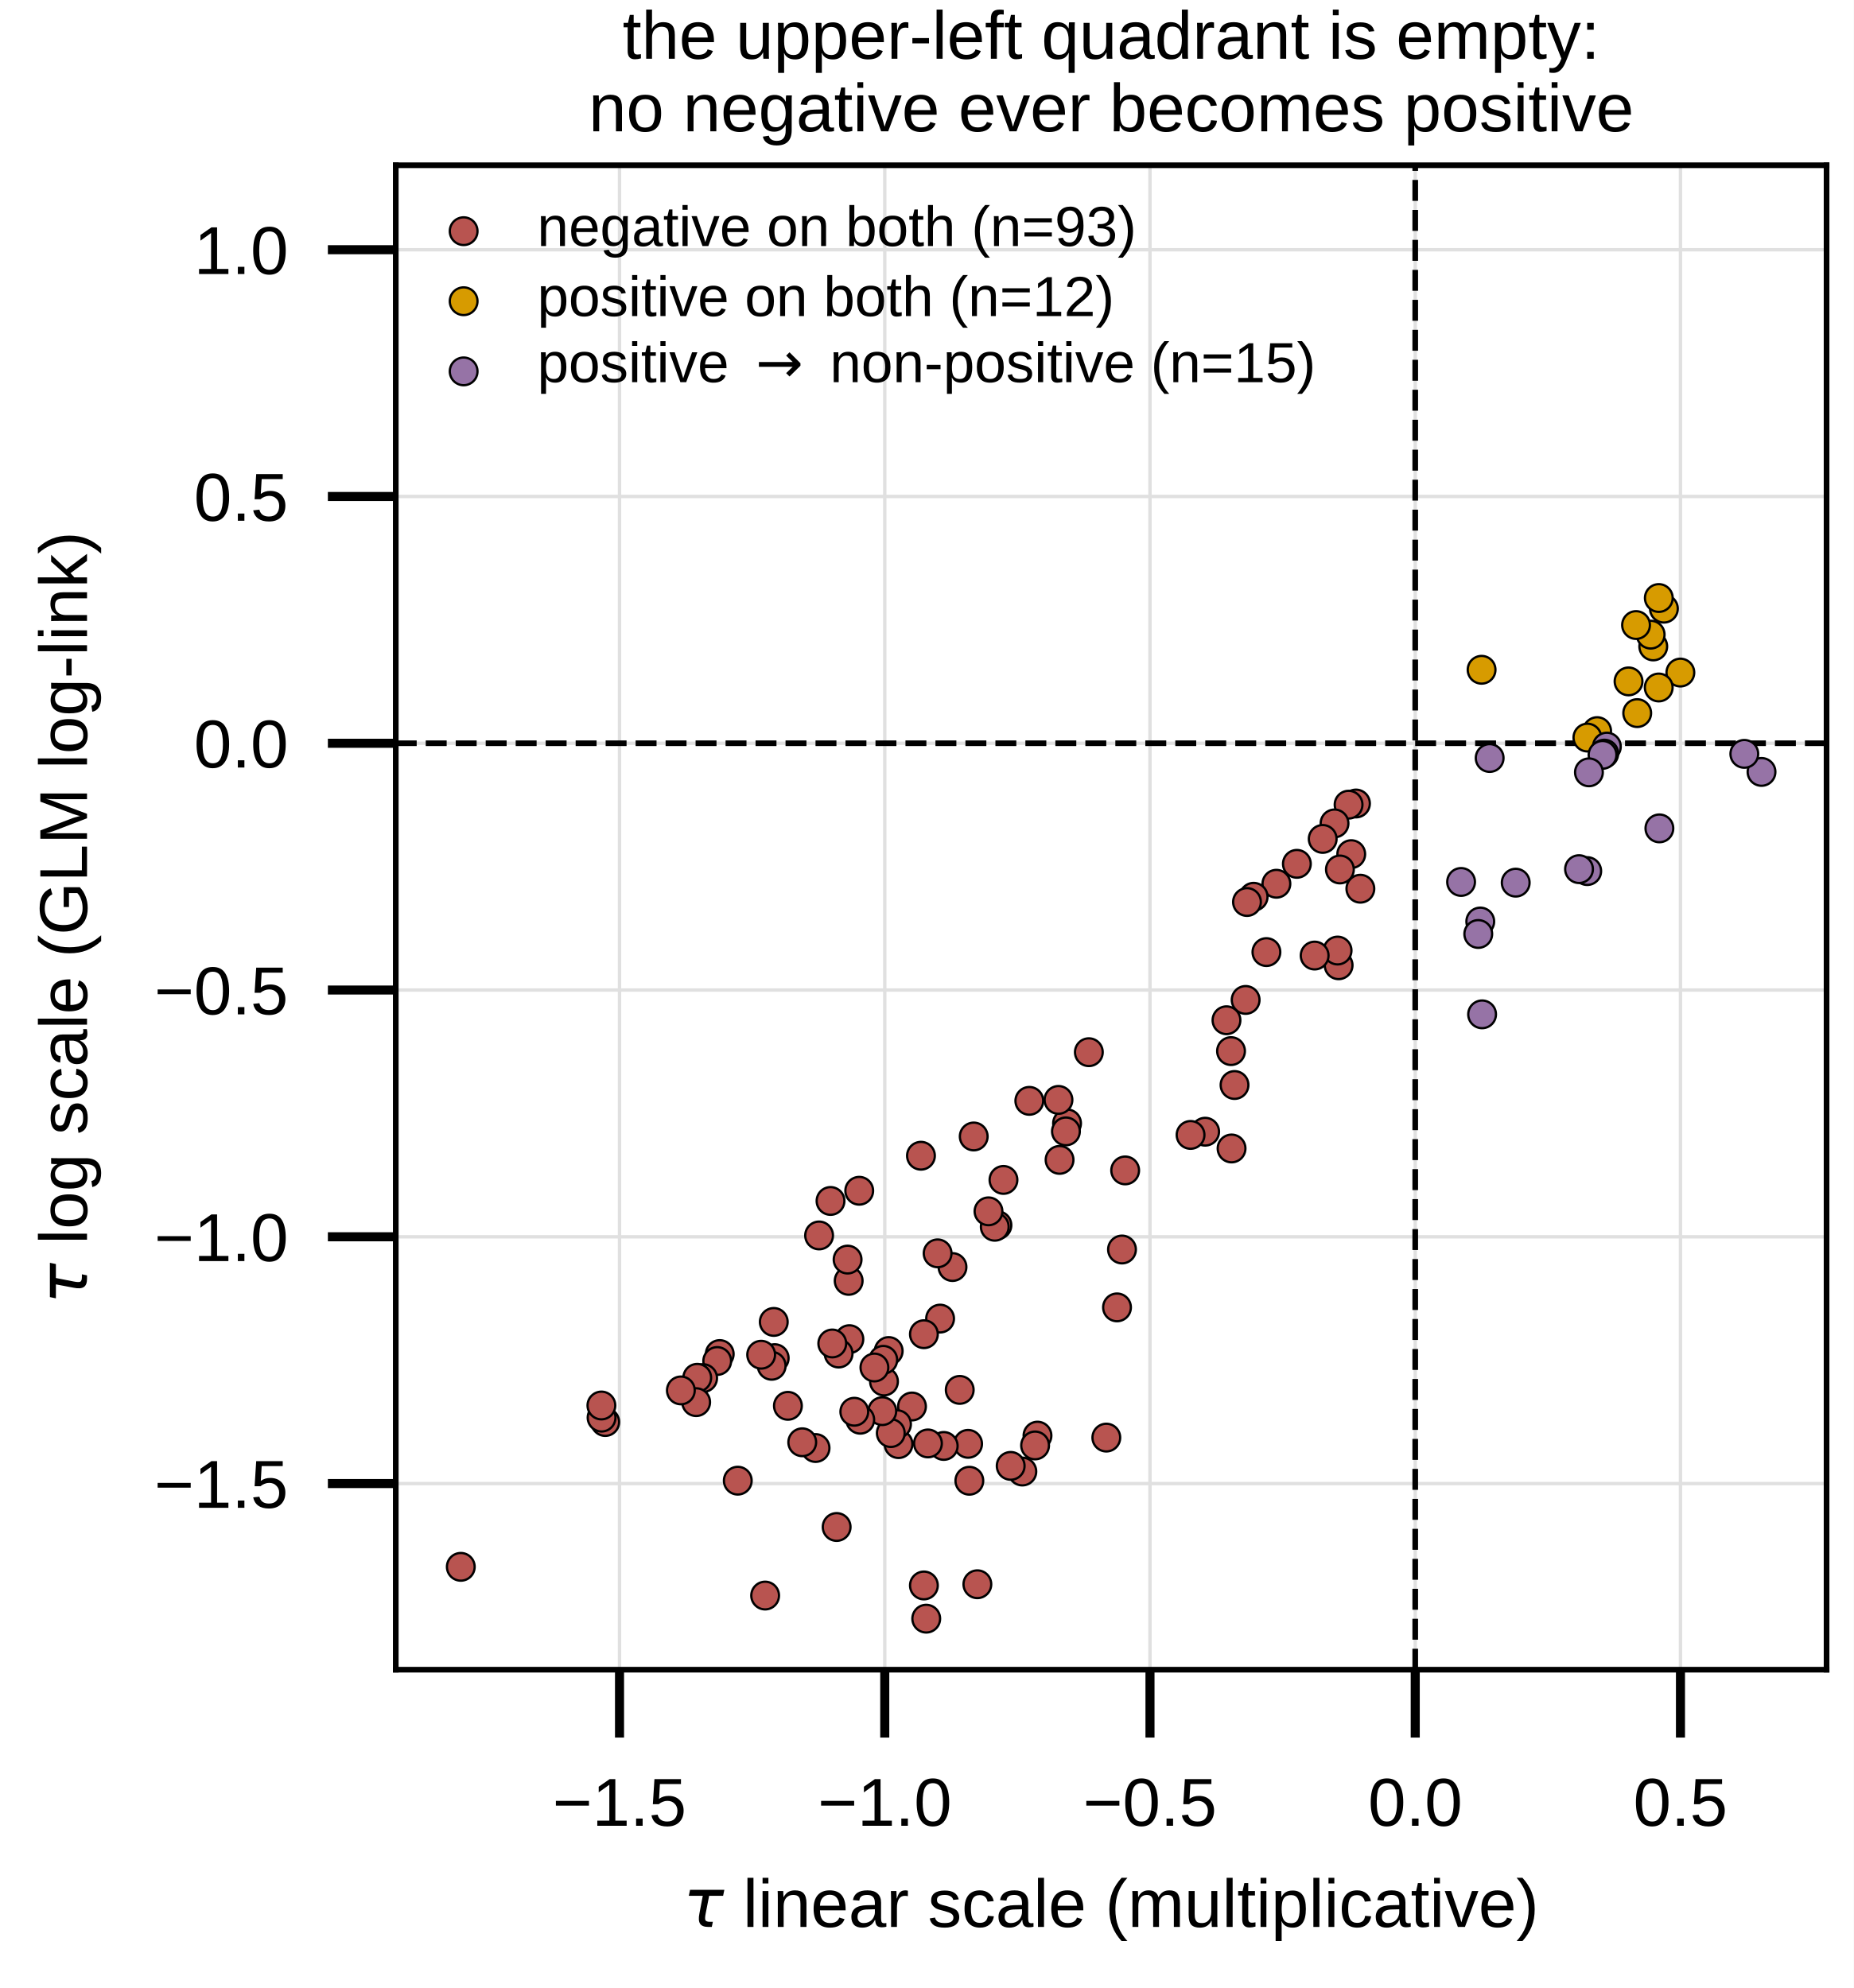
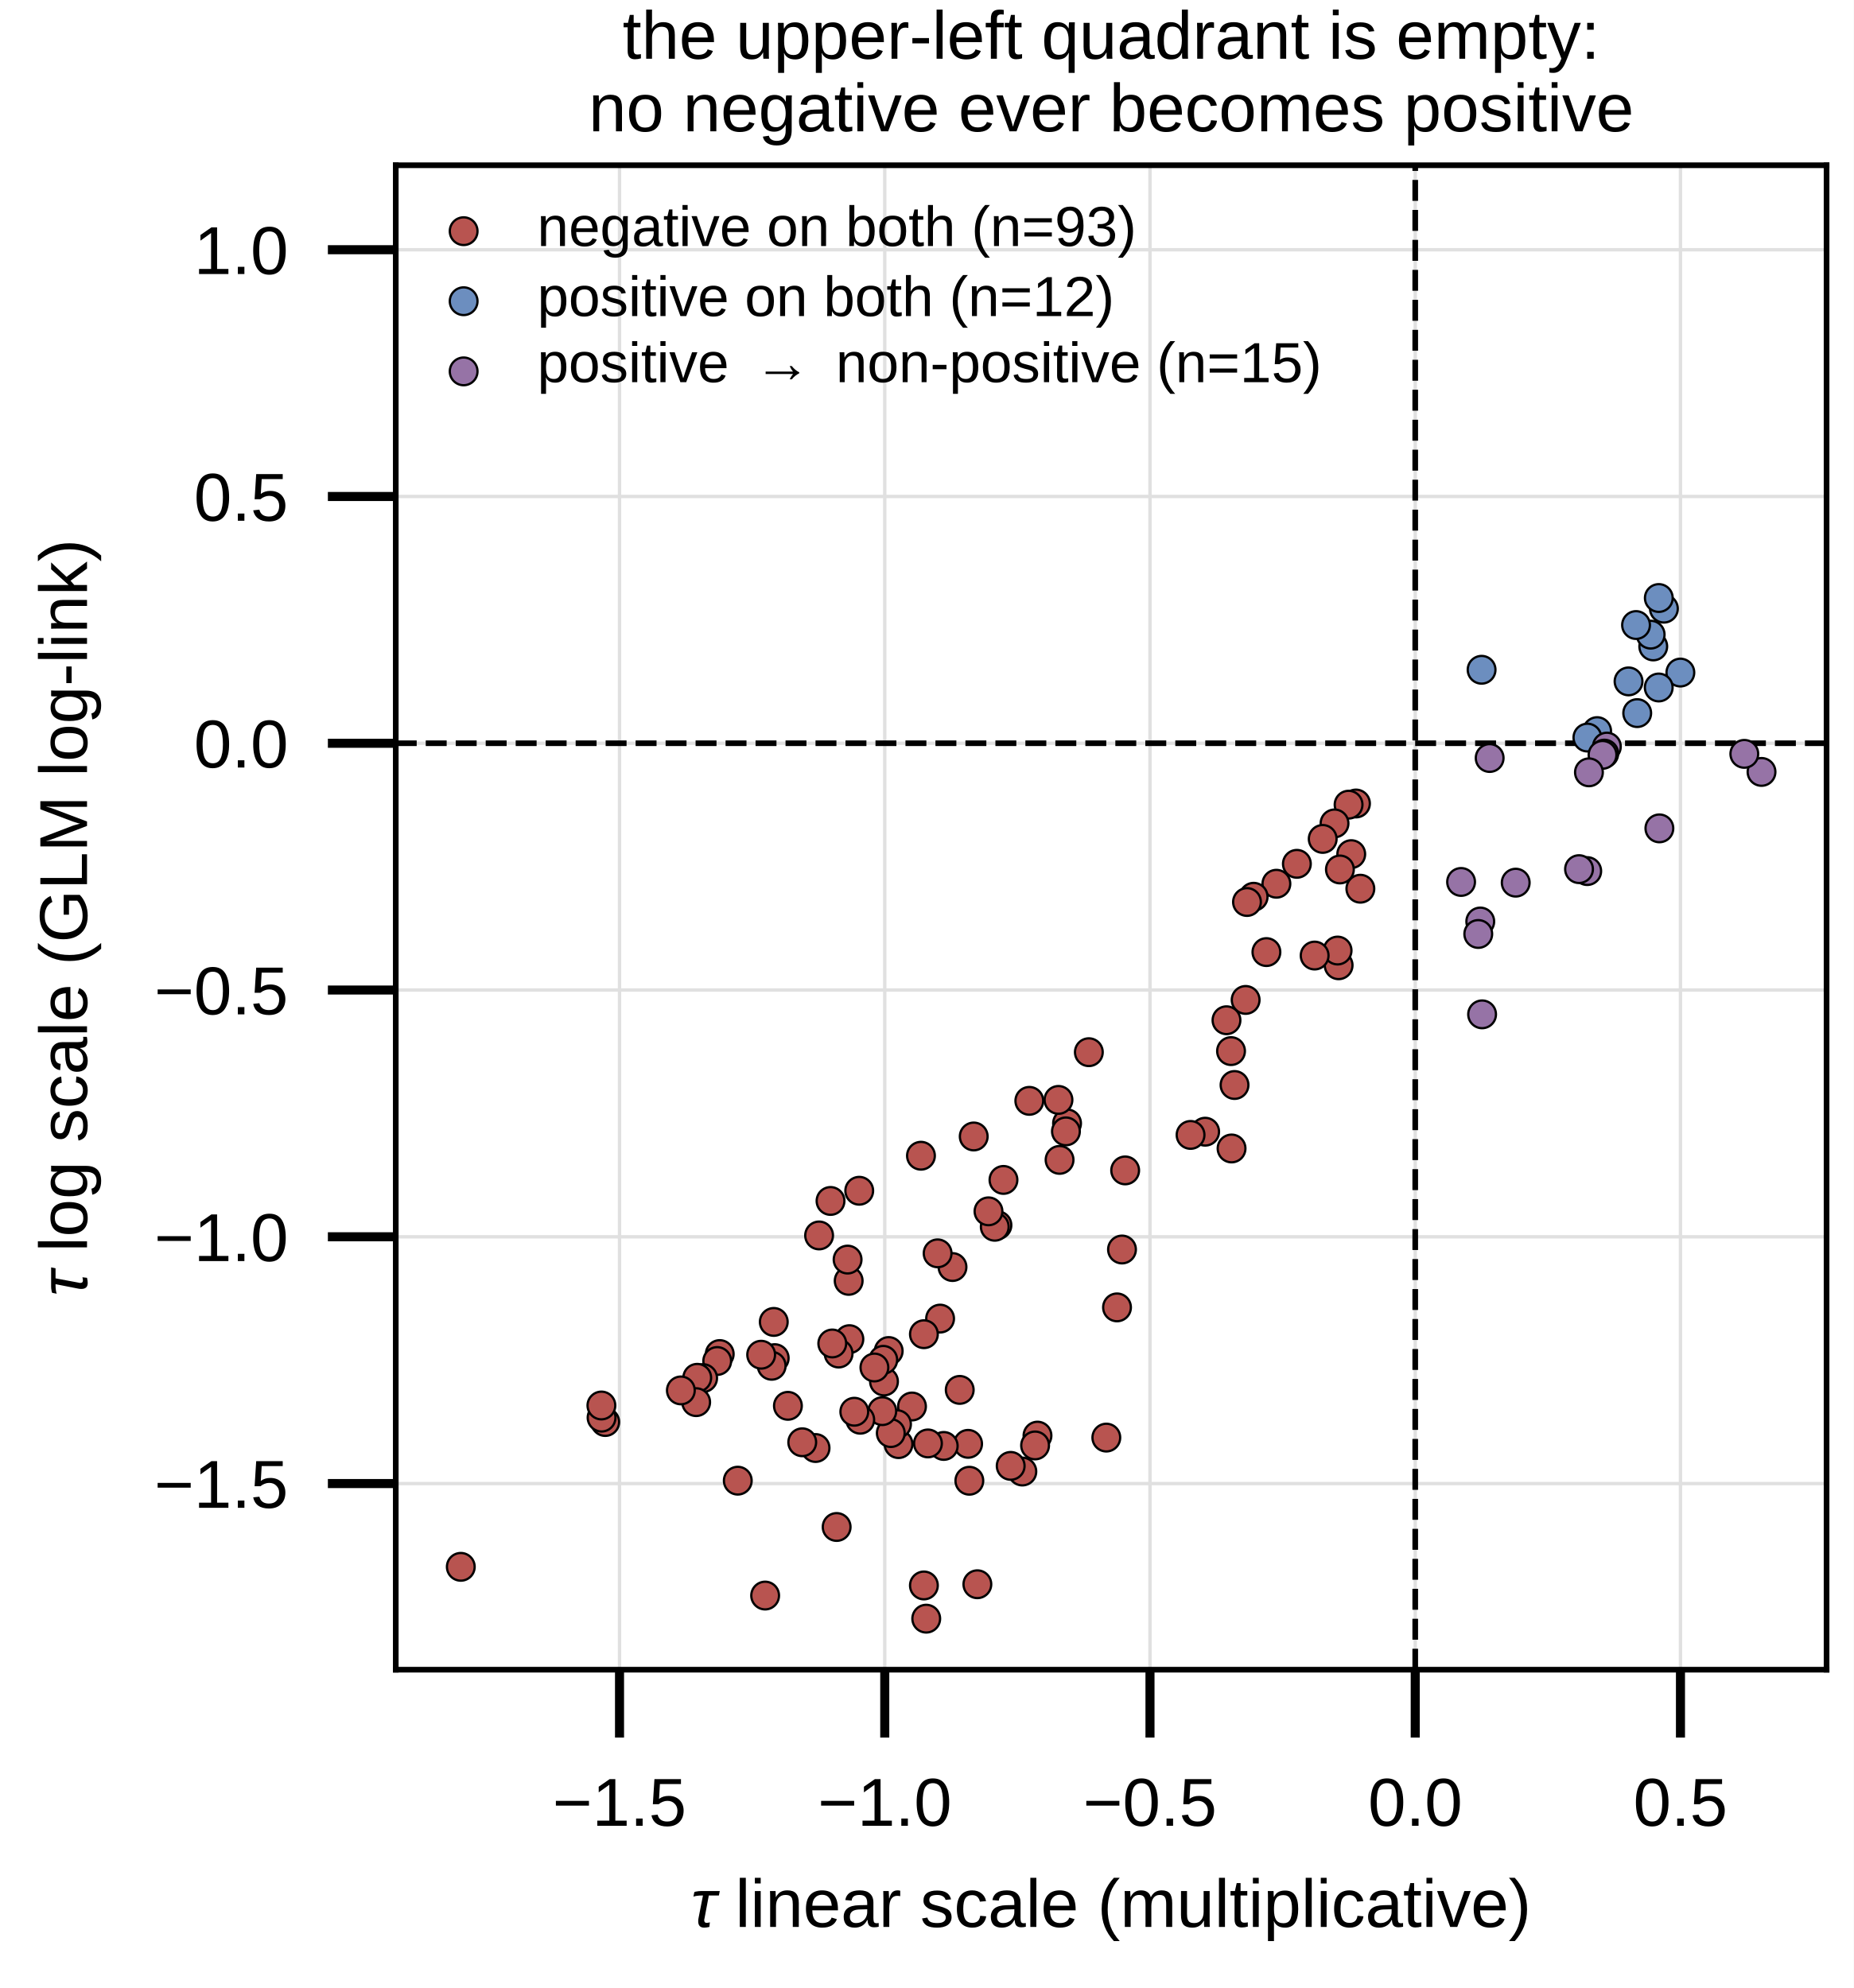
<svg xmlns="http://www.w3.org/2000/svg" xmlns:xlink="http://www.w3.org/1999/xlink" width="227.559" height="244.095" viewBox="0 0 227.559 244.095" version="1.1">
  <g transform="scale(1.388889)">
    <defs>
      <style type="text/css">*{stroke-linejoin: round; stroke-linecap: butt}</style>
    </defs>
    <g id="figure_1">
      <g id="patch_1">
        <path d="M 0 175.748  L 163.843 175.748  L 163.843 0  L 0 0  z " style="fill: #ffffff" />
      </g>
      <g id="axes_1">
        <g id="patch_2">
          <path d="M 34.98 147.608  L 161.443 147.608  L 161.443 14.609  L 34.98 14.609  z " style="fill: #ffffff" />
        </g>
        <g id="matplotlib.axis_1">
          <g id="xtick_1">
            <g id="line2d_1">
              <path d="M 54.757 147.608  L 54.757 14.609  " clip-path="url(#pfbdc9d594c)" style="fill: none; stroke: #e0e0e0; stroke-width: 0.3; stroke-linecap: square" />
            </g>
            <g id="line2d_2">
              <defs>
                <path id="m779fadc780" d="M 0 0  L 0 6  " style="stroke: #000000; stroke-width: 0.8" />
              </defs>
              <g>
                <use xlink:href="#m779fadc780" x="54.757" y="147.608" style="stroke: #000000; stroke-width: 0.8" />
              </g>
            </g>
            <g id="text_1">
              <text style="font-size: 6px; font-family: 'Arial', 'Helvetica', 'DejaVu Sans', sans-serif; text-anchor: middle" x="54.757" y="161.403" transform="rotate(-0 54.75706 161.4027)">−1.5</text>
            </g>
          </g>
          <g id="xtick_2">
            <g id="line2d_3">
              <path d="M 78.2 147.608  L 78.2 14.609  " clip-path="url(#pfbdc9d594c)" style="fill: none; stroke: #e0e0e0; stroke-width: 0.3; stroke-linecap: square" />
            </g>
            <g id="line2d_4">
              <g>
                <use xlink:href="#m779fadc780" x="78.2" y="147.608" style="stroke: #000000; stroke-width: 0.8" />
              </g>
            </g>
            <g id="text_2">
              <text style="font-size: 6px; font-family: 'Arial', 'Helvetica', 'DejaVu Sans', sans-serif; text-anchor: middle" x="78.2" y="161.403" transform="rotate(-0 78.20023 161.4027)">−1.0</text>
            </g>
          </g>
          <g id="xtick_3">
            <g id="line2d_5">
              <path d="M 101.643 147.608  L 101.643 14.609  " clip-path="url(#pfbdc9d594c)" style="fill: none; stroke: #e0e0e0; stroke-width: 0.3; stroke-linecap: square" />
            </g>
            <g id="line2d_6">
              <g>
                <use xlink:href="#m779fadc780" x="101.643" y="147.608" style="stroke: #000000; stroke-width: 0.8" />
              </g>
            </g>
            <g id="text_3">
              <text style="font-size: 6px; font-family: 'Arial', 'Helvetica', 'DejaVu Sans', sans-serif; text-anchor: middle" x="101.643" y="161.403" transform="rotate(-0 101.6434 161.4027)">−0.5</text>
            </g>
          </g>
          <g id="xtick_4">
            <g id="line2d_7">
              <path d="M 125.087 147.608  L 125.087 14.609  " clip-path="url(#pfbdc9d594c)" style="fill: none; stroke: #e0e0e0; stroke-width: 0.3; stroke-linecap: square" />
            </g>
            <g id="line2d_8">
              <g>
                <use xlink:href="#m779fadc780" x="125.087" y="147.608" style="stroke: #000000; stroke-width: 0.8" />
              </g>
            </g>
            <g id="text_4">
              <text style="font-size: 6px; font-family: 'Arial', 'Helvetica', 'DejaVu Sans', sans-serif; text-anchor: middle" x="125.087" y="161.403" transform="rotate(-0 125.0866 161.4027)">0.0</text>
            </g>
          </g>
          <g id="xtick_5">
            <g id="line2d_9">
              <path d="M 148.53 147.608  L 148.53 14.609  " clip-path="url(#pfbdc9d594c)" style="fill: none; stroke: #e0e0e0; stroke-width: 0.3; stroke-linecap: square" />
            </g>
            <g id="line2d_10">
              <g>
                <use xlink:href="#m779fadc780" x="148.53" y="147.608" style="stroke: #000000; stroke-width: 0.8" />
              </g>
            </g>
            <g id="text_5">
              <text style="font-size: 6px; font-family: 'Arial', 'Helvetica', 'DejaVu Sans', sans-serif; text-anchor: middle" x="148.53" y="161.403" transform="rotate(-0 148.5297 161.4027)">0.5</text>
            </g>
          </g>
          <g id="text_6">
-             <g transform="translate(60.38126 170.9752)">
+             <g transform="translate(61.07126 170.9752)">
              <text>
-                 <tspan x="0" y="-0.625" style="font-style: oblique; font-size: 6px; font-family: 'DejaVu Sans'">τ</tspan>
-                 <tspan x="3.612" y="-0.625" style="font-size: 6px; font-family: 'Arial'"> </tspan>
-                 <tspan x="5.279" y="-0.625" style="font-size: 6px; font-family: 'Arial'">l</tspan>
-                 <tspan x="6.612" y="-0.625" style="font-size: 6px; font-family: 'Arial'">i</tspan>
-                 <tspan x="7.945" y="-0.625" style="font-size: 6px; font-family: 'Arial'">n</tspan>
-                 <tspan x="11.282" y="-0.625" style="font-size: 6px; font-family: 'Arial'">e</tspan>
-                 <tspan x="14.619" y="-0.625" style="font-size: 6px; font-family: 'Arial'">a</tspan>
-                 <tspan x="17.956" y="-0.625" style="font-size: 6px; font-family: 'Arial'">r</tspan>
-                 <tspan x="19.954" y="-0.625" style="font-size: 6px; font-family: 'Arial'"> </tspan>
-                 <tspan x="21.621" y="-0.625" style="font-size: 6px; font-family: 'Arial'">s</tspan>
-                 <tspan x="24.621" y="-0.625" style="font-size: 6px; font-family: 'Arial'">c</tspan>
-                 <tspan x="27.621" y="-0.625" style="font-size: 6px; font-family: 'Arial'">a</tspan>
-                 <tspan x="30.958" y="-0.625" style="font-size: 6px; font-family: 'Arial'">l</tspan>
-                 <tspan x="32.291" y="-0.625" style="font-size: 6px; font-family: 'Arial'">e</tspan>
-                 <tspan x="35.628" y="-0.625" style="font-size: 6px; font-family: 'Arial'"> </tspan>
-                 <tspan x="37.295" y="-0.625" style="font-size: 6px; font-family: 'Arial'">(</tspan>
-                 <tspan x="39.293" y="-0.625" style="font-size: 6px; font-family: 'Arial'">m</tspan>
-                 <tspan x="44.291" y="-0.625" style="font-size: 6px; font-family: 'Arial'">u</tspan>
-                 <tspan x="47.628" y="-0.625" style="font-size: 6px; font-family: 'Arial'">l</tspan>
-                 <tspan x="48.961" y="-0.625" style="font-size: 6px; font-family: 'Arial'">t</tspan>
-                 <tspan x="50.628" y="-0.625" style="font-size: 6px; font-family: 'Arial'">i</tspan>
-                 <tspan x="51.961" y="-0.625" style="font-size: 6px; font-family: 'Arial'">p</tspan>
-                 <tspan x="55.298" y="-0.625" style="font-size: 6px; font-family: 'Arial'">l</tspan>
-                 <tspan x="56.631" y="-0.625" style="font-size: 6px; font-family: 'Arial'">i</tspan>
-                 <tspan x="57.964" y="-0.625" style="font-size: 6px; font-family: 'Arial'">c</tspan>
-                 <tspan x="60.964" y="-0.625" style="font-size: 6px; font-family: 'Arial'">a</tspan>
-                 <tspan x="64.301" y="-0.625" style="font-size: 6px; font-family: 'Arial'">t</tspan>
-                 <tspan x="65.968" y="-0.625" style="font-size: 6px; font-family: 'Arial'">i</tspan>
-                 <tspan x="67.301" y="-0.625" style="font-size: 6px; font-family: 'Arial'">v</tspan>
-                 <tspan x="70.301" y="-0.625" style="font-size: 6px; font-family: 'Arial'">e</tspan>
-                 <tspan x="73.638" y="-0.625" style="font-size: 6px; font-family: 'Arial'">)</tspan>
+                 <tspan x="0" y="-0.625" style="font-style: italic; font-size: 6px; font-family: 'Arial'">τ</tspan>
+                 <tspan x="2.244" y="-0.625" style="font-size: 6px; font-family: 'Arial'"> </tspan>
+                 <tspan x="3.911" y="-0.625" style="font-size: 6px; font-family: 'Arial'">l</tspan>
+                 <tspan x="5.244" y="-0.625" style="font-size: 6px; font-family: 'Arial'">i</tspan>
+                 <tspan x="6.577" y="-0.625" style="font-size: 6px; font-family: 'Arial'">n</tspan>
+                 <tspan x="9.914" y="-0.625" style="font-size: 6px; font-family: 'Arial'">e</tspan>
+                 <tspan x="13.251" y="-0.625" style="font-size: 6px; font-family: 'Arial'">a</tspan>
+                 <tspan x="16.588" y="-0.625" style="font-size: 6px; font-family: 'Arial'">r</tspan>
+                 <tspan x="18.586" y="-0.625" style="font-size: 6px; font-family: 'Arial'"> </tspan>
+                 <tspan x="20.253" y="-0.625" style="font-size: 6px; font-family: 'Arial'">s</tspan>
+                 <tspan x="23.253" y="-0.625" style="font-size: 6px; font-family: 'Arial'">c</tspan>
+                 <tspan x="26.253" y="-0.625" style="font-size: 6px; font-family: 'Arial'">a</tspan>
+                 <tspan x="29.59" y="-0.625" style="font-size: 6px; font-family: 'Arial'">l</tspan>
+                 <tspan x="30.923" y="-0.625" style="font-size: 6px; font-family: 'Arial'">e</tspan>
+                 <tspan x="34.26" y="-0.625" style="font-size: 6px; font-family: 'Arial'"> </tspan>
+                 <tspan x="35.927" y="-0.625" style="font-size: 6px; font-family: 'Arial'">(</tspan>
+                 <tspan x="37.925" y="-0.625" style="font-size: 6px; font-family: 'Arial'">m</tspan>
+                 <tspan x="42.923" y="-0.625" style="font-size: 6px; font-family: 'Arial'">u</tspan>
+                 <tspan x="46.26" y="-0.625" style="font-size: 6px; font-family: 'Arial'">l</tspan>
+                 <tspan x="47.593" y="-0.625" style="font-size: 6px; font-family: 'Arial'">t</tspan>
+                 <tspan x="49.26" y="-0.625" style="font-size: 6px; font-family: 'Arial'">i</tspan>
+                 <tspan x="50.593" y="-0.625" style="font-size: 6px; font-family: 'Arial'">p</tspan>
+                 <tspan x="53.93" y="-0.625" style="font-size: 6px; font-family: 'Arial'">l</tspan>
+                 <tspan x="55.263" y="-0.625" style="font-size: 6px; font-family: 'Arial'">i</tspan>
+                 <tspan x="56.596" y="-0.625" style="font-size: 6px; font-family: 'Arial'">c</tspan>
+                 <tspan x="59.596" y="-0.625" style="font-size: 6px; font-family: 'Arial'">a</tspan>
+                 <tspan x="62.933" y="-0.625" style="font-size: 6px; font-family: 'Arial'">t</tspan>
+                 <tspan x="64.6" y="-0.625" style="font-size: 6px; font-family: 'Arial'">i</tspan>
+                 <tspan x="65.933" y="-0.625" style="font-size: 6px; font-family: 'Arial'">v</tspan>
+                 <tspan x="68.933" y="-0.625" style="font-size: 6px; font-family: 'Arial'">e</tspan>
+                 <tspan x="72.27" y="-0.625" style="font-size: 6px; font-family: 'Arial'">)</tspan>
              </text>
            </g>
          </g>
        </g>
        <g id="matplotlib.axis_2">
          <g id="ytick_1">
            <g id="line2d_11">
              <path d="M 34.98 131.153  L 161.443 131.153  " clip-path="url(#pfbdc9d594c)" style="fill: none; stroke: #e0e0e0; stroke-width: 0.3; stroke-linecap: square" />
            </g>
            <g id="line2d_12">
              <defs>
                <path id="meeecd857ec" d="M 0 0  L -6 0  " style="stroke: #000000; stroke-width: 0.8" />
              </defs>
              <g>
                <use xlink:href="#meeecd857ec" x="34.98" y="131.153" style="stroke: #000000; stroke-width: 0.8" />
              </g>
            </g>
            <g id="text_7">
              <text style="font-size: 6px; font-family: 'Arial', 'Helvetica', 'DejaVu Sans', sans-serif; text-anchor: end" x="25.48" y="133.3" transform="rotate(-0 25.48 133.3004)">−1.5</text>
            </g>
          </g>
          <g id="ytick_2">
            <g id="line2d_13">
              <path d="M 34.98 109.338  L 161.443 109.338  " clip-path="url(#pfbdc9d594c)" style="fill: none; stroke: #e0e0e0; stroke-width: 0.3; stroke-linecap: square" />
            </g>
            <g id="line2d_14">
              <g>
                <use xlink:href="#meeecd857ec" x="34.98" y="109.338" style="stroke: #000000; stroke-width: 0.8" />
              </g>
            </g>
            <g id="text_8">
              <text style="font-size: 6px; font-family: 'Arial', 'Helvetica', 'DejaVu Sans', sans-serif; text-anchor: end" x="25.48" y="111.485" transform="rotate(-0 25.48 111.4852)">−1.0</text>
            </g>
          </g>
          <g id="ytick_3">
            <g id="line2d_15">
              <path d="M 34.98 87.523  L 161.443 87.523  " clip-path="url(#pfbdc9d594c)" style="fill: none; stroke: #e0e0e0; stroke-width: 0.3; stroke-linecap: square" />
            </g>
            <g id="line2d_16">
              <g>
                <use xlink:href="#meeecd857ec" x="34.98" y="87.523" style="stroke: #000000; stroke-width: 0.8" />
              </g>
            </g>
            <g id="text_9">
              <text style="font-size: 6px; font-family: 'Arial', 'Helvetica', 'DejaVu Sans', sans-serif; text-anchor: end" x="25.48" y="89.67" transform="rotate(-0 25.48 89.66995)">−0.5</text>
            </g>
          </g>
          <g id="ytick_4">
            <g id="line2d_17">
              <path d="M 34.98 65.707  L 161.443 65.707  " clip-path="url(#pfbdc9d594c)" style="fill: none; stroke: #e0e0e0; stroke-width: 0.3; stroke-linecap: square" />
            </g>
            <g id="line2d_18">
              <g>
                <use xlink:href="#meeecd857ec" x="34.98" y="65.707" style="stroke: #000000; stroke-width: 0.8" />
              </g>
            </g>
            <g id="text_10">
              <text style="font-size: 6px; font-family: 'Arial', 'Helvetica', 'DejaVu Sans', sans-serif; text-anchor: end" x="25.48" y="67.855" transform="rotate(-0 25.48 67.85474)">0.0</text>
            </g>
          </g>
          <g id="ytick_5">
            <g id="line2d_19">
              <path d="M 34.98 43.892  L 161.443 43.892  " clip-path="url(#pfbdc9d594c)" style="fill: none; stroke: #e0e0e0; stroke-width: 0.3; stroke-linecap: square" />
            </g>
            <g id="line2d_20">
              <g>
                <use xlink:href="#meeecd857ec" x="34.98" y="43.892" style="stroke: #000000; stroke-width: 0.8" />
              </g>
            </g>
            <g id="text_11">
              <text style="font-size: 6px; font-family: 'Arial', 'Helvetica', 'DejaVu Sans', sans-serif; text-anchor: end" x="25.48" y="46.04" transform="rotate(-0 25.48 46.03953)">0.5</text>
            </g>
          </g>
          <g id="ytick_6">
            <g id="line2d_21">
              <path d="M 34.98 22.077  L 161.443 22.077  " clip-path="url(#pfbdc9d594c)" style="fill: none; stroke: #e0e0e0; stroke-width: 0.3; stroke-linecap: square" />
            </g>
            <g id="line2d_22">
              <g>
                <use xlink:href="#meeecd857ec" x="34.98" y="22.077" style="stroke: #000000; stroke-width: 0.8" />
              </g>
            </g>
            <g id="text_12">
              <text style="font-size: 6px; font-family: 'Arial', 'Helvetica', 'DejaVu Sans', sans-serif; text-anchor: end" x="25.48" y="24.224" transform="rotate(-0 25.48 24.22432)">1.0</text>
            </g>
          </g>
          <g id="text_13">
-             <g transform="translate(8.315625 115.2786) rotate(-90)">
+             <g transform="translate(8.315625 114.5886) rotate(-90)">
              <text>
-                 <tspan x="0" y="-0.625" style="font-style: oblique; font-size: 6px; font-family: 'DejaVu Sans'">τ</tspan>
-                 <tspan x="3.612" y="-0.625" style="font-size: 6px; font-family: 'Arial'"> </tspan>
-                 <tspan x="5.279" y="-0.625" style="font-size: 6px; font-family: 'Arial'">l</tspan>
-                 <tspan x="6.612" y="-0.625" style="font-size: 6px; font-family: 'Arial'">o</tspan>
-                 <tspan x="9.949" y="-0.625" style="font-size: 6px; font-family: 'Arial'">g</tspan>
-                 <tspan x="13.286" y="-0.625" style="font-size: 6px; font-family: 'Arial'"> </tspan>
-                 <tspan x="14.953" y="-0.625" style="font-size: 6px; font-family: 'Arial'">s</tspan>
-                 <tspan x="17.953" y="-0.625" style="font-size: 6px; font-family: 'Arial'">c</tspan>
-                 <tspan x="20.953" y="-0.625" style="font-size: 6px; font-family: 'Arial'">a</tspan>
-                 <tspan x="24.29" y="-0.625" style="font-size: 6px; font-family: 'Arial'">l</tspan>
-                 <tspan x="25.623" y="-0.625" style="font-size: 6px; font-family: 'Arial'">e</tspan>
-                 <tspan x="28.96" y="-0.625" style="font-size: 6px; font-family: 'Arial'"> </tspan>
-                 <tspan x="30.627" y="-0.625" style="font-size: 6px; font-family: 'Arial'">(</tspan>
-                 <tspan x="32.625" y="-0.625" style="font-size: 6px; font-family: 'Arial'">G</tspan>
-                 <tspan x="37.292" y="-0.625" style="font-size: 6px; font-family: 'Arial'">L</tspan>
-                 <tspan x="40.629" y="-0.625" style="font-size: 6px; font-family: 'Arial'">M</tspan>
-                 <tspan x="45.627" y="-0.625" style="font-size: 6px; font-family: 'Arial'"> </tspan>
-                 <tspan x="47.294" y="-0.625" style="font-size: 6px; font-family: 'Arial'">l</tspan>
-                 <tspan x="48.627" y="-0.625" style="font-size: 6px; font-family: 'Arial'">o</tspan>
-                 <tspan x="51.964" y="-0.625" style="font-size: 6px; font-family: 'Arial'">g</tspan>
-                 <tspan x="55.301" y="-0.625" style="font-size: 6px; font-family: 'Arial'">-</tspan>
-                 <tspan x="57.299" y="-0.625" style="font-size: 6px; font-family: 'Arial'">l</tspan>
-                 <tspan x="58.632" y="-0.625" style="font-size: 6px; font-family: 'Arial'">i</tspan>
-                 <tspan x="59.965" y="-0.625" style="font-size: 6px; font-family: 'Arial'">n</tspan>
-                 <tspan x="63.302" y="-0.625" style="font-size: 6px; font-family: 'Arial'">k</tspan>
-                 <tspan x="66.302" y="-0.625" style="font-size: 6px; font-family: 'Arial'">)</tspan>
+                 <tspan x="0" y="-0.625" style="font-style: italic; font-size: 6px; font-family: 'Arial'">τ</tspan>
+                 <tspan x="2.244" y="-0.625" style="font-size: 6px; font-family: 'Arial'"> </tspan>
+                 <tspan x="3.911" y="-0.625" style="font-size: 6px; font-family: 'Arial'">l</tspan>
+                 <tspan x="5.244" y="-0.625" style="font-size: 6px; font-family: 'Arial'">o</tspan>
+                 <tspan x="8.581" y="-0.625" style="font-size: 6px; font-family: 'Arial'">g</tspan>
+                 <tspan x="11.918" y="-0.625" style="font-size: 6px; font-family: 'Arial'"> </tspan>
+                 <tspan x="13.585" y="-0.625" style="font-size: 6px; font-family: 'Arial'">s</tspan>
+                 <tspan x="16.585" y="-0.625" style="font-size: 6px; font-family: 'Arial'">c</tspan>
+                 <tspan x="19.585" y="-0.625" style="font-size: 6px; font-family: 'Arial'">a</tspan>
+                 <tspan x="22.922" y="-0.625" style="font-size: 6px; font-family: 'Arial'">l</tspan>
+                 <tspan x="24.255" y="-0.625" style="font-size: 6px; font-family: 'Arial'">e</tspan>
+                 <tspan x="27.592" y="-0.625" style="font-size: 6px; font-family: 'Arial'"> </tspan>
+                 <tspan x="29.259" y="-0.625" style="font-size: 6px; font-family: 'Arial'">(</tspan>
+                 <tspan x="31.257" y="-0.625" style="font-size: 6px; font-family: 'Arial'">G</tspan>
+                 <tspan x="35.924" y="-0.625" style="font-size: 6px; font-family: 'Arial'">L</tspan>
+                 <tspan x="39.261" y="-0.625" style="font-size: 6px; font-family: 'Arial'">M</tspan>
+                 <tspan x="44.259" y="-0.625" style="font-size: 6px; font-family: 'Arial'"> </tspan>
+                 <tspan x="45.926" y="-0.625" style="font-size: 6px; font-family: 'Arial'">l</tspan>
+                 <tspan x="47.259" y="-0.625" style="font-size: 6px; font-family: 'Arial'">o</tspan>
+                 <tspan x="50.596" y="-0.625" style="font-size: 6px; font-family: 'Arial'">g</tspan>
+                 <tspan x="53.933" y="-0.625" style="font-size: 6px; font-family: 'Arial'">-</tspan>
+                 <tspan x="55.931" y="-0.625" style="font-size: 6px; font-family: 'Arial'">l</tspan>
+                 <tspan x="57.264" y="-0.625" style="font-size: 6px; font-family: 'Arial'">i</tspan>
+                 <tspan x="58.597" y="-0.625" style="font-size: 6px; font-family: 'Arial'">n</tspan>
+                 <tspan x="61.934" y="-0.625" style="font-size: 6px; font-family: 'Arial'">k</tspan>
+                 <tspan x="64.934" y="-0.625" style="font-size: 6px; font-family: 'Arial'">)</tspan>
              </text>
            </g>
          </g>
        </g>
        <g id="line2d_23">
          <path d="M 34.98 65.707  L 161.443 65.707  " clip-path="url(#pfbdc9d594c)" style="fill: none; stroke-dasharray: 1.85,0.8; stroke-dashoffset: 0; stroke: #000000; stroke-width: 0.5" />
        </g>
        <g id="line2d_24">
          <path d="M 125.087 147.608  L 125.087 14.609  " clip-path="url(#pfbdc9d594c)" style="fill: none; stroke-dasharray: 1.85,0.8; stroke-dashoffset: 0; stroke: #000000; stroke-width: 0.5" />
        </g>
        <g id="patch_3">
          <path d="M 34.98 147.608  L 34.98 14.609  " style="fill: none; stroke: #000000; stroke-width: 0.5; stroke-linejoin: miter; stroke-linecap: square" />
        </g>
        <g id="patch_4">
          <path d="M 161.443 147.608  L 161.443 14.609  " style="fill: none; stroke: #000000; stroke-width: 0.5; stroke-linejoin: miter; stroke-linecap: square" />
        </g>
        <g id="patch_5">
          <path d="M 34.98 147.608  L 161.443 147.608  " style="fill: none; stroke: #000000; stroke-width: 0.5; stroke-linejoin: miter; stroke-linecap: square" />
        </g>
        <g id="patch_6">
          <path d="M 34.98 14.609  L 161.443 14.609  " style="fill: none; stroke: #000000; stroke-width: 0.5; stroke-linejoin: miter; stroke-linecap: square" />
        </g>
        <g id="PathCollection_1">
          <defs>
            <path id="m64ad638785" d="M 0 1.225  C 0.325 1.225 0.636 1.096 0.866 0.866  C 1.096 0.636 1.225 0.325 1.225 0  C 1.225 -0.325 1.096 -0.636 0.866 -0.866  C 0.636 -1.096 0.325 -1.225 0 -1.225  C -0.325 -1.225 -0.636 -1.096 -0.866 -0.866  C -1.096 -0.636 -1.225 -0.325 -1.225 0  C -1.225 0.325 -1.096 0.636 -0.866 0.866  C -0.636 1.096 -0.325 1.225 0 1.225  z " style="stroke: #000000; stroke-width: 0.2" />
          </defs>
          <g clip-path="url(#pfbdc9d594c)">
            <use xlink:href="#m64ad638785" x="120.237" y="78.566" style="fill: #b85450; stroke: #000000; stroke-width: 0.2" />
            <use xlink:href="#m64ad638785" x="119.849" y="71.033" style="fill: #b85450; stroke: #000000; stroke-width: 0.2" />
            <use xlink:href="#m64ad638785" x="119.431" y="75.511" style="fill: #b85450; stroke: #000000; stroke-width: 0.2" />
            <use xlink:href="#m64ad638785" x="119.196" y="71.137" style="fill: #b85450; stroke: #000000; stroke-width: 0.2" />
            <use xlink:href="#m64ad638785" x="118.43" y="76.865" style="fill: #b85450; stroke: #000000; stroke-width: 0.2" />
            <use xlink:href="#m64ad638785" x="118.316" y="85.334" style="fill: #b85450; stroke: #000000; stroke-width: 0.2" />
            <use xlink:href="#m64ad638785" x="118.225" y="84.033" style="fill: #b85450; stroke: #000000; stroke-width: 0.2" />
            <use xlink:href="#m64ad638785" x="117.954" y="72.793" style="fill: #b85450; stroke: #000000; stroke-width: 0.2" />
            <use xlink:href="#m64ad638785" x="116.909" y="74.163" style="fill: #b85450; stroke: #000000; stroke-width: 0.2" />
            <use xlink:href="#m64ad638785" x="116.196" y="84.475" style="fill: #b85450; stroke: #000000; stroke-width: 0.2" />
            <use xlink:href="#m64ad638785" x="114.626" y="76.366" style="fill: #b85450; stroke: #000000; stroke-width: 0.2" />
            <use xlink:href="#m64ad638785" x="112.816" y="78.127" style="fill: #b85450; stroke: #000000; stroke-width: 0.2" />
            <use xlink:href="#m64ad638785" x="111.934" y="84.169" style="fill: #b85450; stroke: #000000; stroke-width: 0.2" />
            <use xlink:href="#m64ad638785" x="110.805" y="79.278" style="fill: #b85450; stroke: #000000; stroke-width: 0.2" />
            <use xlink:href="#m64ad638785" x="110.217" y="79.741" style="fill: #b85450; stroke: #000000; stroke-width: 0.2" />
            <use xlink:href="#m64ad638785" x="110.098" y="88.398" style="fill: #b85450; stroke: #000000; stroke-width: 0.2" />
            <use xlink:href="#m64ad638785" x="109.116" y="95.92" style="fill: #b85450; stroke: #000000; stroke-width: 0.2" />
            <use xlink:href="#m64ad638785" x="108.853" y="101.53" style="fill: #b85450; stroke: #000000; stroke-width: 0.2" />
            <use xlink:href="#m64ad638785" x="108.806" y="92.922" style="fill: #b85450; stroke: #000000; stroke-width: 0.2" />
            <use xlink:href="#m64ad638785" x="108.404" y="90.194" style="fill: #b85450; stroke: #000000; stroke-width: 0.2" />
            <use xlink:href="#m64ad638785" x="106.519" y="100.047" style="fill: #b85450; stroke: #000000; stroke-width: 0.2" />
            <use xlink:href="#m64ad638785" x="105.229" y="100.332" style="fill: #b85450; stroke: #000000; stroke-width: 0.2" />
            <use xlink:href="#m64ad638785" x="99.449" y="103.469" style="fill: #b85450; stroke: #000000; stroke-width: 0.2" />
            <use xlink:href="#m64ad638785" x="99.169" y="110.462" style="fill: #b85450; stroke: #000000; stroke-width: 0.2" />
            <use xlink:href="#m64ad638785" x="98.729" y="115.579" style="fill: #b85450; stroke: #000000; stroke-width: 0.2" />
            <use xlink:href="#m64ad638785" x="97.784" y="127.09" style="fill: #b85450; stroke: #000000; stroke-width: 0.2" />
            <use xlink:href="#m64ad638785" x="96.239" y="93.019" style="fill: #b85450; stroke: #000000; stroke-width: 0.2" />
            <use xlink:href="#m64ad638785" x="94.313" y="99.31" style="fill: #b85450; stroke: #000000; stroke-width: 0.2" />
            <use xlink:href="#m64ad638785" x="94.214" y="100.02" style="fill: #b85450; stroke: #000000; stroke-width: 0.2" />
            <use xlink:href="#m64ad638785" x="93.652" y="102.538" style="fill: #b85450; stroke: #000000; stroke-width: 0.2" />
            <use xlink:href="#m64ad638785" x="93.554" y="97.237" style="fill: #b85450; stroke: #000000; stroke-width: 0.2" />
            <use xlink:href="#m64ad638785" x="91.7" y="126.915" style="fill: #b85450; stroke: #000000; stroke-width: 0.2" />
            <use xlink:href="#m64ad638785" x="91.488" y="127.783" style="fill: #b85450; stroke: #000000; stroke-width: 0.2" />
            <use xlink:href="#m64ad638785" x="90.978" y="97.32" style="fill: #b85450; stroke: #000000; stroke-width: 0.2" />
            <use xlink:href="#m64ad638785" x="90.362" y="130.09" style="fill: #b85450; stroke: #000000; stroke-width: 0.2" />
            <use xlink:href="#m64ad638785" x="89.331" y="129.591" style="fill: #b85450; stroke: #000000; stroke-width: 0.2" />
            <use xlink:href="#m64ad638785" x="88.693" y="104.31" style="fill: #b85450; stroke: #000000; stroke-width: 0.2" />
            <use xlink:href="#m64ad638785" x="88.16" y="108.312" style="fill: #b85450; stroke: #000000; stroke-width: 0.2" />
            <use xlink:href="#m64ad638785" x="87.924" y="108.452" style="fill: #b85450; stroke: #000000; stroke-width: 0.2" />
            <use xlink:href="#m64ad638785" x="87.369" y="107.088" style="fill: #b85450; stroke: #000000; stroke-width: 0.2" />
            <use xlink:href="#m64ad638785" x="86.386" y="140.055" style="fill: #b85450; stroke: #000000; stroke-width: 0.2" />
            <use xlink:href="#m64ad638785" x="86.064" y="100.469" style="fill: #b85450; stroke: #000000; stroke-width: 0.2" />
            <use xlink:href="#m64ad638785" x="85.677" y="130.905" style="fill: #b85450; stroke: #000000; stroke-width: 0.2" />
            <use xlink:href="#m64ad638785" x="85.567" y="127.642" style="fill: #b85450; stroke: #000000; stroke-width: 0.2" />
            <use xlink:href="#m64ad638785" x="84.827" y="122.873" style="fill: #b85450; stroke: #000000; stroke-width: 0.2" />
            <use xlink:href="#m64ad638785" x="84.188" y="112.012" style="fill: #b85450; stroke: #000000; stroke-width: 0.2" />
            <use xlink:href="#m64ad638785" x="83.413" y="127.828" style="fill: #b85450; stroke: #000000; stroke-width: 0.2" />
            <use xlink:href="#m64ad638785" x="83.091" y="116.57" style="fill: #b85450; stroke: #000000; stroke-width: 0.2" />
            <use xlink:href="#m64ad638785" x="82.873" y="110.801" style="fill: #b85450; stroke: #000000; stroke-width: 0.2" />
            <use xlink:href="#m64ad638785" x="82.018" y="127.606" style="fill: #b85450; stroke: #000000; stroke-width: 0.2" />
            <use xlink:href="#m64ad638785" x="81.866" y="143.097" style="fill: #b85450; stroke: #000000; stroke-width: 0.2" />
            <use xlink:href="#m64ad638785" x="81.661" y="117.949" style="fill: #b85450; stroke: #000000; stroke-width: 0.2" />
            <use xlink:href="#m64ad638785" x="81.66" y="140.161" style="fill: #b85450; stroke: #000000; stroke-width: 0.2" />
            <use xlink:href="#m64ad638785" x="81.4" y="102.172" style="fill: #b85450; stroke: #000000; stroke-width: 0.2" />
            <use xlink:href="#m64ad638785" x="80.607" y="124.341" style="fill: #b85450; stroke: #000000; stroke-width: 0.2" />
            <use xlink:href="#m64ad638785" x="79.416" y="127.666" style="fill: #b85450; stroke: #000000; stroke-width: 0.2" />
            <use xlink:href="#m64ad638785" x="79.283" y="125.901" style="fill: #b85450; stroke: #000000; stroke-width: 0.2" />
            <use xlink:href="#m64ad638785" x="78.733" y="126.692" style="fill: #b85450; stroke: #000000; stroke-width: 0.2" />
            <use xlink:href="#m64ad638785" x="78.549" y="119.437" style="fill: #b85450; stroke: #000000; stroke-width: 0.2" />
            <use xlink:href="#m64ad638785" x="78.133" y="122.132" style="fill: #b85450; stroke: #000000; stroke-width: 0.2" />
            <use xlink:href="#m64ad638785" x="78.069" y="120.215" style="fill: #b85450; stroke: #000000; stroke-width: 0.2" />
            <use xlink:href="#m64ad638785" x="77.984" y="124.752" style="fill: #b85450; stroke: #000000; stroke-width: 0.2" />
            <use xlink:href="#m64ad638785" x="77.286" y="120.893" style="fill: #b85450; stroke: #000000; stroke-width: 0.2" />
            <use xlink:href="#m64ad638785" x="76.035" y="125.511" style="fill: #b85450; stroke: #000000; stroke-width: 0.2" />
            <use xlink:href="#m64ad638785" x="75.944" y="105.268" style="fill: #b85450; stroke: #000000; stroke-width: 0.2" />
            <use xlink:href="#m64ad638785" x="75.509" y="124.804" style="fill: #b85450; stroke: #000000; stroke-width: 0.2" />
            <use xlink:href="#m64ad638785" x="75.074" y="118.388" style="fill: #b85450; stroke: #000000; stroke-width: 0.2" />
            <use xlink:href="#m64ad638785" x="75.011" y="113.234" style="fill: #b85450; stroke: #000000; stroke-width: 0.2" />
            <use xlink:href="#m64ad638785" x="74.916" y="111.353" style="fill: #b85450; stroke: #000000; stroke-width: 0.2" />
            <use xlink:href="#m64ad638785" x="74.122" y="119.66" style="fill: #b85450; stroke: #000000; stroke-width: 0.2" />
            <use xlink:href="#m64ad638785" x="73.948" y="134.993" style="fill: #b85450; stroke: #000000; stroke-width: 0.2" />
            <use xlink:href="#m64ad638785" x="73.562" y="118.769" style="fill: #b85450; stroke: #000000; stroke-width: 0.2" />
            <use xlink:href="#m64ad638785" x="73.407" y="106.17" style="fill: #b85450; stroke: #000000; stroke-width: 0.2" />
            <use xlink:href="#m64ad638785" x="72.397" y="109.218" style="fill: #b85450; stroke: #000000; stroke-width: 0.2" />
            <use xlink:href="#m64ad638785" x="72.084" y="128.011" style="fill: #b85450; stroke: #000000; stroke-width: 0.2" />
            <use xlink:href="#m64ad638785" x="70.908" y="127.504" style="fill: #b85450; stroke: #000000; stroke-width: 0.2" />
            <use xlink:href="#m64ad638785" x="69.641" y="124.282" style="fill: #b85450; stroke: #000000; stroke-width: 0.2" />
            <use xlink:href="#m64ad638785" x="68.474" y="120.065" style="fill: #b85450; stroke: #000000; stroke-width: 0.2" />
            <use xlink:href="#m64ad638785" x="68.391" y="116.864" style="fill: #b85450; stroke: #000000; stroke-width: 0.2" />
            <use xlink:href="#m64ad638785" x="68.207" y="120.742" style="fill: #b85450; stroke: #000000; stroke-width: 0.2" />
            <use xlink:href="#m64ad638785" x="67.628" y="141.054" style="fill: #b85450; stroke: #000000; stroke-width: 0.2" />
            <use xlink:href="#m64ad638785" x="67.277" y="119.763" style="fill: #b85450; stroke: #000000; stroke-width: 0.2" />
            <use xlink:href="#m64ad638785" x="65.21" y="130.898" style="fill: #b85450; stroke: #000000; stroke-width: 0.2" />
            <use xlink:href="#m64ad638785" x="63.614" y="119.704" style="fill: #b85450; stroke: #000000; stroke-width: 0.2" />
            <use xlink:href="#m64ad638785" x="63.393" y="120.319" style="fill: #b85450; stroke: #000000; stroke-width: 0.2" />
            <use xlink:href="#m64ad638785" x="62.147" y="121.83" style="fill: #b85450; stroke: #000000; stroke-width: 0.2" />
            <use xlink:href="#m64ad638785" x="61.626" y="121.804" style="fill: #b85450; stroke: #000000; stroke-width: 0.2" />
            <use xlink:href="#m64ad638785" x="61.531" y="123.956" style="fill: #b85450; stroke: #000000; stroke-width: 0.2" />
            <use xlink:href="#m64ad638785" x="60.179" y="122.919" style="fill: #b85450; stroke: #000000; stroke-width: 0.2" />
            <use xlink:href="#m64ad638785" x="53.495" y="125.713" style="fill: #b85450; stroke: #000000; stroke-width: 0.2" />
            <use xlink:href="#m64ad638785" x="53.172" y="125.326" style="fill: #b85450; stroke: #000000; stroke-width: 0.2" />
            <use xlink:href="#m64ad638785" x="53.156" y="124.252" style="fill: #b85450; stroke: #000000; stroke-width: 0.2" />
            <use xlink:href="#m64ad638785" x="40.728" y="138.515" style="fill: #b85450; stroke: #000000; stroke-width: 0.2" />
          </g>
        </g>
        <g id="PathCollection_2">
          <defs>
-             <path id="m2e8de4d4cd" d="M 0 1.225  C 0.325 1.225 0.636 1.096 0.866 0.866  C 1.096 0.636 1.225 0.325 1.225 0  C 1.225 -0.325 1.096 -0.636 0.866 -0.866  C 0.636 -1.096 0.325 -1.225 0 -1.225  C -0.325 -1.225 -0.636 -1.096 -0.866 -0.866  C -1.096 -0.636 -1.225 -0.325 -1.225 0  C -1.225 0.325 -1.096 0.636 -0.866 0.866  C -0.636 1.096 -0.325 1.225 0 1.225  z " style="stroke: #000000; stroke-width: 0.2" />
+             <path id="mf50740dbfd" d="M 0 1.225  C 0.325 1.225 0.636 1.096 0.866 0.866  C 1.096 0.636 1.225 0.325 1.225 0  C 1.225 -0.325 1.096 -0.636 0.866 -0.866  C 0.636 -1.096 0.325 -1.225 0 -1.225  C -0.325 -1.225 -0.636 -1.096 -0.866 -0.866  C -1.096 -0.636 -1.225 -0.325 -1.225 0  C -1.225 0.325 -1.096 0.636 -0.866 0.866  C -0.636 1.096 -0.325 1.225 0 1.225  z " style="stroke: #000000; stroke-width: 0.2" />
          </defs>
          <g clip-path="url(#pfbdc9d594c)">
-             <use xlink:href="#m2e8de4d4cd" x="148.521" y="59.457" style="fill: #d79b00; stroke: #000000; stroke-width: 0.2" />
-             <use xlink:href="#m2e8de4d4cd" x="147.067" y="53.809" style="fill: #d79b00; stroke: #000000; stroke-width: 0.2" />
-             <use xlink:href="#m2e8de4d4cd" x="146.616" y="52.867" style="fill: #d79b00; stroke: #000000; stroke-width: 0.2" />
-             <use xlink:href="#m2e8de4d4cd" x="146.609" y="60.777" style="fill: #d79b00; stroke: #000000; stroke-width: 0.2" />
-             <use xlink:href="#m2e8de4d4cd" x="146.125" y="57.148" style="fill: #d79b00; stroke: #000000; stroke-width: 0.2" />
-             <use xlink:href="#m2e8de4d4cd" x="145.896" y="56.105" style="fill: #d79b00; stroke: #000000; stroke-width: 0.2" />
-             <use xlink:href="#m2e8de4d4cd" x="144.707" y="63.042" style="fill: #d79b00; stroke: #000000; stroke-width: 0.2" />
-             <use xlink:href="#m2e8de4d4cd" x="144.604" y="55.256" style="fill: #d79b00; stroke: #000000; stroke-width: 0.2" />
-             <use xlink:href="#m2e8de4d4cd" x="143.941" y="60.238" style="fill: #d79b00; stroke: #000000; stroke-width: 0.2" />
-             <use xlink:href="#m2e8de4d4cd" x="141.166" y="64.634" style="fill: #d79b00; stroke: #000000; stroke-width: 0.2" />
-             <use xlink:href="#m2e8de4d4cd" x="140.304" y="65.205" style="fill: #d79b00; stroke: #000000; stroke-width: 0.2" />
-             <use xlink:href="#m2e8de4d4cd" x="130.952" y="59.211" style="fill: #d79b00; stroke: #000000; stroke-width: 0.2" />
+             <use xlink:href="#mf50740dbfd" x="148.521" y="59.457" style="fill: #6c8ebf; stroke: #000000; stroke-width: 0.2" />
+             <use xlink:href="#mf50740dbfd" x="147.067" y="53.809" style="fill: #6c8ebf; stroke: #000000; stroke-width: 0.2" />
+             <use xlink:href="#mf50740dbfd" x="146.616" y="52.867" style="fill: #6c8ebf; stroke: #000000; stroke-width: 0.2" />
+             <use xlink:href="#mf50740dbfd" x="146.609" y="60.777" style="fill: #6c8ebf; stroke: #000000; stroke-width: 0.2" />
+             <use xlink:href="#mf50740dbfd" x="146.125" y="57.148" style="fill: #6c8ebf; stroke: #000000; stroke-width: 0.2" />
+             <use xlink:href="#mf50740dbfd" x="145.896" y="56.105" style="fill: #6c8ebf; stroke: #000000; stroke-width: 0.2" />
+             <use xlink:href="#mf50740dbfd" x="144.707" y="63.042" style="fill: #6c8ebf; stroke: #000000; stroke-width: 0.2" />
+             <use xlink:href="#mf50740dbfd" x="144.604" y="55.256" style="fill: #6c8ebf; stroke: #000000; stroke-width: 0.2" />
+             <use xlink:href="#mf50740dbfd" x="143.941" y="60.238" style="fill: #6c8ebf; stroke: #000000; stroke-width: 0.2" />
+             <use xlink:href="#mf50740dbfd" x="141.166" y="64.634" style="fill: #6c8ebf; stroke: #000000; stroke-width: 0.2" />
+             <use xlink:href="#mf50740dbfd" x="140.304" y="65.205" style="fill: #6c8ebf; stroke: #000000; stroke-width: 0.2" />
+             <use xlink:href="#mf50740dbfd" x="130.952" y="59.211" style="fill: #6c8ebf; stroke: #000000; stroke-width: 0.2" />
          </g>
        </g>
        <g id="PathCollection_3">
          <defs>
            <path id="m78932f7b23" d="M 0 1.225  C 0.325 1.225 0.636 1.096 0.866 0.866  C 1.096 0.636 1.225 0.325 1.225 0  C 1.225 -0.325 1.096 -0.636 0.866 -0.866  C 0.636 -1.096 0.325 -1.225 0 -1.225  C -0.325 -1.225 -0.636 -1.096 -0.866 -0.866  C -1.096 -0.636 -1.225 -0.325 -1.225 0  C -1.225 0.325 -1.096 0.636 -0.866 0.866  C -0.636 1.096 -0.325 1.225 0 1.225  z " style="stroke: #000000; stroke-width: 0.2" />
          </defs>
          <g clip-path="url(#pfbdc9d594c)">
            <use xlink:href="#m78932f7b23" x="155.694" y="68.241" style="fill: #9673a6; stroke: #000000; stroke-width: 0.2" />
            <use xlink:href="#m78932f7b23" x="154.174" y="66.645" style="fill: #9673a6; stroke: #000000; stroke-width: 0.2" />
            <use xlink:href="#m78932f7b23" x="146.667" y="73.231" style="fill: #9673a6; stroke: #000000; stroke-width: 0.2" />
            <use xlink:href="#m78932f7b23" x="142.026" y="66.002" style="fill: #9673a6; stroke: #000000; stroke-width: 0.2" />
            <use xlink:href="#m78932f7b23" x="141.795" y="66.623" style="fill: #9673a6; stroke: #000000; stroke-width: 0.2" />
            <use xlink:href="#m78932f7b23" x="141.643" y="66.733" style="fill: #9673a6; stroke: #000000; stroke-width: 0.2" />
            <use xlink:href="#m78932f7b23" x="140.44" y="68.278" style="fill: #9673a6; stroke: #000000; stroke-width: 0.2" />
            <use xlink:href="#m78932f7b23" x="140.289" y="77.008" style="fill: #9673a6; stroke: #000000; stroke-width: 0.2" />
            <use xlink:href="#m78932f7b23" x="139.565" y="76.836" style="fill: #9673a6; stroke: #000000; stroke-width: 0.2" />
            <use xlink:href="#m78932f7b23" x="133.968" y="78.031" style="fill: #9673a6; stroke: #000000; stroke-width: 0.2" />
            <use xlink:href="#m78932f7b23" x="131.665" y="67.011" style="fill: #9673a6; stroke: #000000; stroke-width: 0.2" />
            <use xlink:href="#m78932f7b23" x="130.997" y="89.673" style="fill: #9673a6; stroke: #000000; stroke-width: 0.2" />
            <use xlink:href="#m78932f7b23" x="130.835" y="81.465" style="fill: #9673a6; stroke: #000000; stroke-width: 0.2" />
            <use xlink:href="#m78932f7b23" x="130.658" y="82.568" style="fill: #9673a6; stroke: #000000; stroke-width: 0.2" />
            <use xlink:href="#m78932f7b23" x="129.14" y="77.968" style="fill: #9673a6; stroke: #000000; stroke-width: 0.2" />
          </g>
        </g>
        <g id="text_14">
          <text style="font-size: 6px; font-family: 'Arial', 'Helvetica', 'DejaVu Sans', sans-serif" transform="translate(55.02392 5.192813)">the upper-left quadrant is empty:</text>
          <text style="font-size: 6px; font-family: 'Arial', 'Helvetica', 'DejaVu Sans', sans-serif" transform="translate(52.02063 11.60925)">no negative ever becomes positive</text>
        </g>
        <g id="legend_1">
          <g id="PathCollection_4">
            <g>
              <use xlink:href="#m64ad638785" x="40.98" y="20.437" style="fill: #b85450; stroke: #000000; stroke-width: 0.2" />
            </g>
          </g>
          <g id="text_15">
            <text style="font-size: 5px; font-family: 'Arial', 'Helvetica', 'DejaVu Sans', sans-serif; text-anchor: start" x="47.48" y="21.749" transform="rotate(-0 47.48 21.74909)">negative on both (n=93)</text>
          </g>
          <g id="PathCollection_5">
            <g>
-               <use xlink:href="#m2e8de4d4cd" x="40.98" y="26.629" style="fill: #d79b00; stroke: #000000; stroke-width: 0.2" />
+               <use xlink:href="#mf50740dbfd" x="40.98" y="26.629" style="fill: #6c8ebf; stroke: #000000; stroke-width: 0.2" />
            </g>
          </g>
          <g id="text_16">
            <text style="font-size: 5px; font-family: 'Arial', 'Helvetica', 'DejaVu Sans', sans-serif; text-anchor: start" x="47.48" y="27.941" transform="rotate(-0 47.48 27.94128)">positive on both (n=12)</text>
          </g>
          <g id="PathCollection_6">
            <g>
              <use xlink:href="#m78932f7b23" x="40.98" y="32.831" style="fill: #9673a6; stroke: #000000; stroke-width: 0.2" />
            </g>
          </g>
          <g id="text_17">
            <g transform="translate(47.48 34.14363)">
              <text>
                <tspan x="0" y="-0.359" style="font-size: 5px; font-family: 'Arial'">p</tspan>
                <tspan x="2.781" y="-0.359" style="font-size: 5px; font-family: 'Arial'">o</tspan>
                <tspan x="5.562" y="-0.359" style="font-size: 5px; font-family: 'Arial'">s</tspan>
                <tspan x="8.062" y="-0.359" style="font-size: 5px; font-family: 'Arial'">i</tspan>
                <tspan x="9.172" y="-0.359" style="font-size: 5px; font-family: 'Arial'">t</tspan>
                <tspan x="10.562" y="-0.359" style="font-size: 5px; font-family: 'Arial'">i</tspan>
                <tspan x="11.672" y="-0.359" style="font-size: 5px; font-family: 'Arial'">v</tspan>
                <tspan x="14.172" y="-0.359" style="font-size: 5px; font-family: 'Arial'">e</tspan>
                <tspan x="16.953" y="-0.359" style="font-size: 5px; font-family: 'Arial'"> </tspan>
-                 <tspan x="24.48" y="-0.359" style="font-size: 5px; font-family: 'Arial'"> </tspan>
-                 <tspan x="25.869" y="-0.359" style="font-size: 5px; font-family: 'Arial'">n</tspan>
-                 <tspan x="28.65" y="-0.359" style="font-size: 5px; font-family: 'Arial'">o</tspan>
-                 <tspan x="31.431" y="-0.359" style="font-size: 5px; font-family: 'Arial'">n</tspan>
-                 <tspan x="34.211" y="-0.359" style="font-size: 5px; font-family: 'Arial'">-</tspan>
-                 <tspan x="35.876" y="-0.359" style="font-size: 5px; font-family: 'Arial'">p</tspan>
-                 <tspan x="38.657" y="-0.359" style="font-size: 5px; font-family: 'Arial'">o</tspan>
-                 <tspan x="41.438" y="-0.359" style="font-size: 5px; font-family: 'Arial'">s</tspan>
-                 <tspan x="43.938" y="-0.359" style="font-size: 5px; font-family: 'Arial'">i</tspan>
-                 <tspan x="45.049" y="-0.359" style="font-size: 5px; font-family: 'Arial'">t</tspan>
-                 <tspan x="46.438" y="-0.359" style="font-size: 5px; font-family: 'Arial'">i</tspan>
-                 <tspan x="47.549" y="-0.359" style="font-size: 5px; font-family: 'Arial'">v</tspan>
-                 <tspan x="50.049" y="-0.359" style="font-size: 5px; font-family: 'Arial'">e</tspan>
-                 <tspan x="52.83" y="-0.359" style="font-size: 5px; font-family: 'Arial'"> </tspan>
-                 <tspan x="54.219" y="-0.359" style="font-size: 5px; font-family: 'Arial'">(</tspan>
-                 <tspan x="55.884" y="-0.359" style="font-size: 5px; font-family: 'Arial'">n</tspan>
-                 <tspan x="58.665" y="-0.359" style="font-size: 5px; font-family: 'Arial'">=</tspan>
-                 <tspan x="61.584" y="-0.359" style="font-size: 5px; font-family: 'Arial'">1</tspan>
-                 <tspan x="64.365" y="-0.359" style="font-size: 5px; font-family: 'Arial'">5</tspan>
-                 <tspan x="67.146" y="-0.359" style="font-size: 5px; font-family: 'Arial'">)</tspan>
-                 <tspan x="19.316" y="-0.359" style="font-size: 5px; font-family: 'DejaVu Sans'">→</tspan>
+                 <tspan x="19.175" y="-0.359" style="font-size: 5px; font-family: 'Arial'">→</tspan>
+                 <tspan x="25.008" y="-0.359" style="font-size: 5px; font-family: 'Arial'"> </tspan>
+                 <tspan x="26.397" y="-0.359" style="font-size: 5px; font-family: 'Arial'">n</tspan>
+                 <tspan x="29.178" y="-0.359" style="font-size: 5px; font-family: 'Arial'">o</tspan>
+                 <tspan x="31.959" y="-0.359" style="font-size: 5px; font-family: 'Arial'">n</tspan>
+                 <tspan x="34.74" y="-0.359" style="font-size: 5px; font-family: 'Arial'">-</tspan>
+                 <tspan x="36.405" y="-0.359" style="font-size: 5px; font-family: 'Arial'">p</tspan>
+                 <tspan x="39.186" y="-0.359" style="font-size: 5px; font-family: 'Arial'">o</tspan>
+                 <tspan x="41.966" y="-0.359" style="font-size: 5px; font-family: 'Arial'">s</tspan>
+                 <tspan x="44.466" y="-0.359" style="font-size: 5px; font-family: 'Arial'">i</tspan>
+                 <tspan x="45.577" y="-0.359" style="font-size: 5px; font-family: 'Arial'">t</tspan>
+                 <tspan x="46.966" y="-0.359" style="font-size: 5px; font-family: 'Arial'">i</tspan>
+                 <tspan x="48.077" y="-0.359" style="font-size: 5px; font-family: 'Arial'">v</tspan>
+                 <tspan x="50.577" y="-0.359" style="font-size: 5px; font-family: 'Arial'">e</tspan>
+                 <tspan x="53.358" y="-0.359" style="font-size: 5px; font-family: 'Arial'"> </tspan>
+                 <tspan x="54.747" y="-0.359" style="font-size: 5px; font-family: 'Arial'">(</tspan>
+                 <tspan x="56.412" y="-0.359" style="font-size: 5px; font-family: 'Arial'">n</tspan>
+                 <tspan x="59.193" y="-0.359" style="font-size: 5px; font-family: 'Arial'">=</tspan>
+                 <tspan x="62.113" y="-0.359" style="font-size: 5px; font-family: 'Arial'">1</tspan>
+                 <tspan x="64.894" y="-0.359" style="font-size: 5px; font-family: 'Arial'">5</tspan>
+                 <tspan x="67.674" y="-0.359" style="font-size: 5px; font-family: 'Arial'">)</tspan>
              </text>
            </g>
          </g>
        </g>
      </g>
    </g>
    <defs>
      <clipPath id="pfbdc9d594c">
        <rect x="34.98" y="14.609" width="126.463" height="132.999" />
      </clipPath>
    </defs>
  </g>
</svg>
